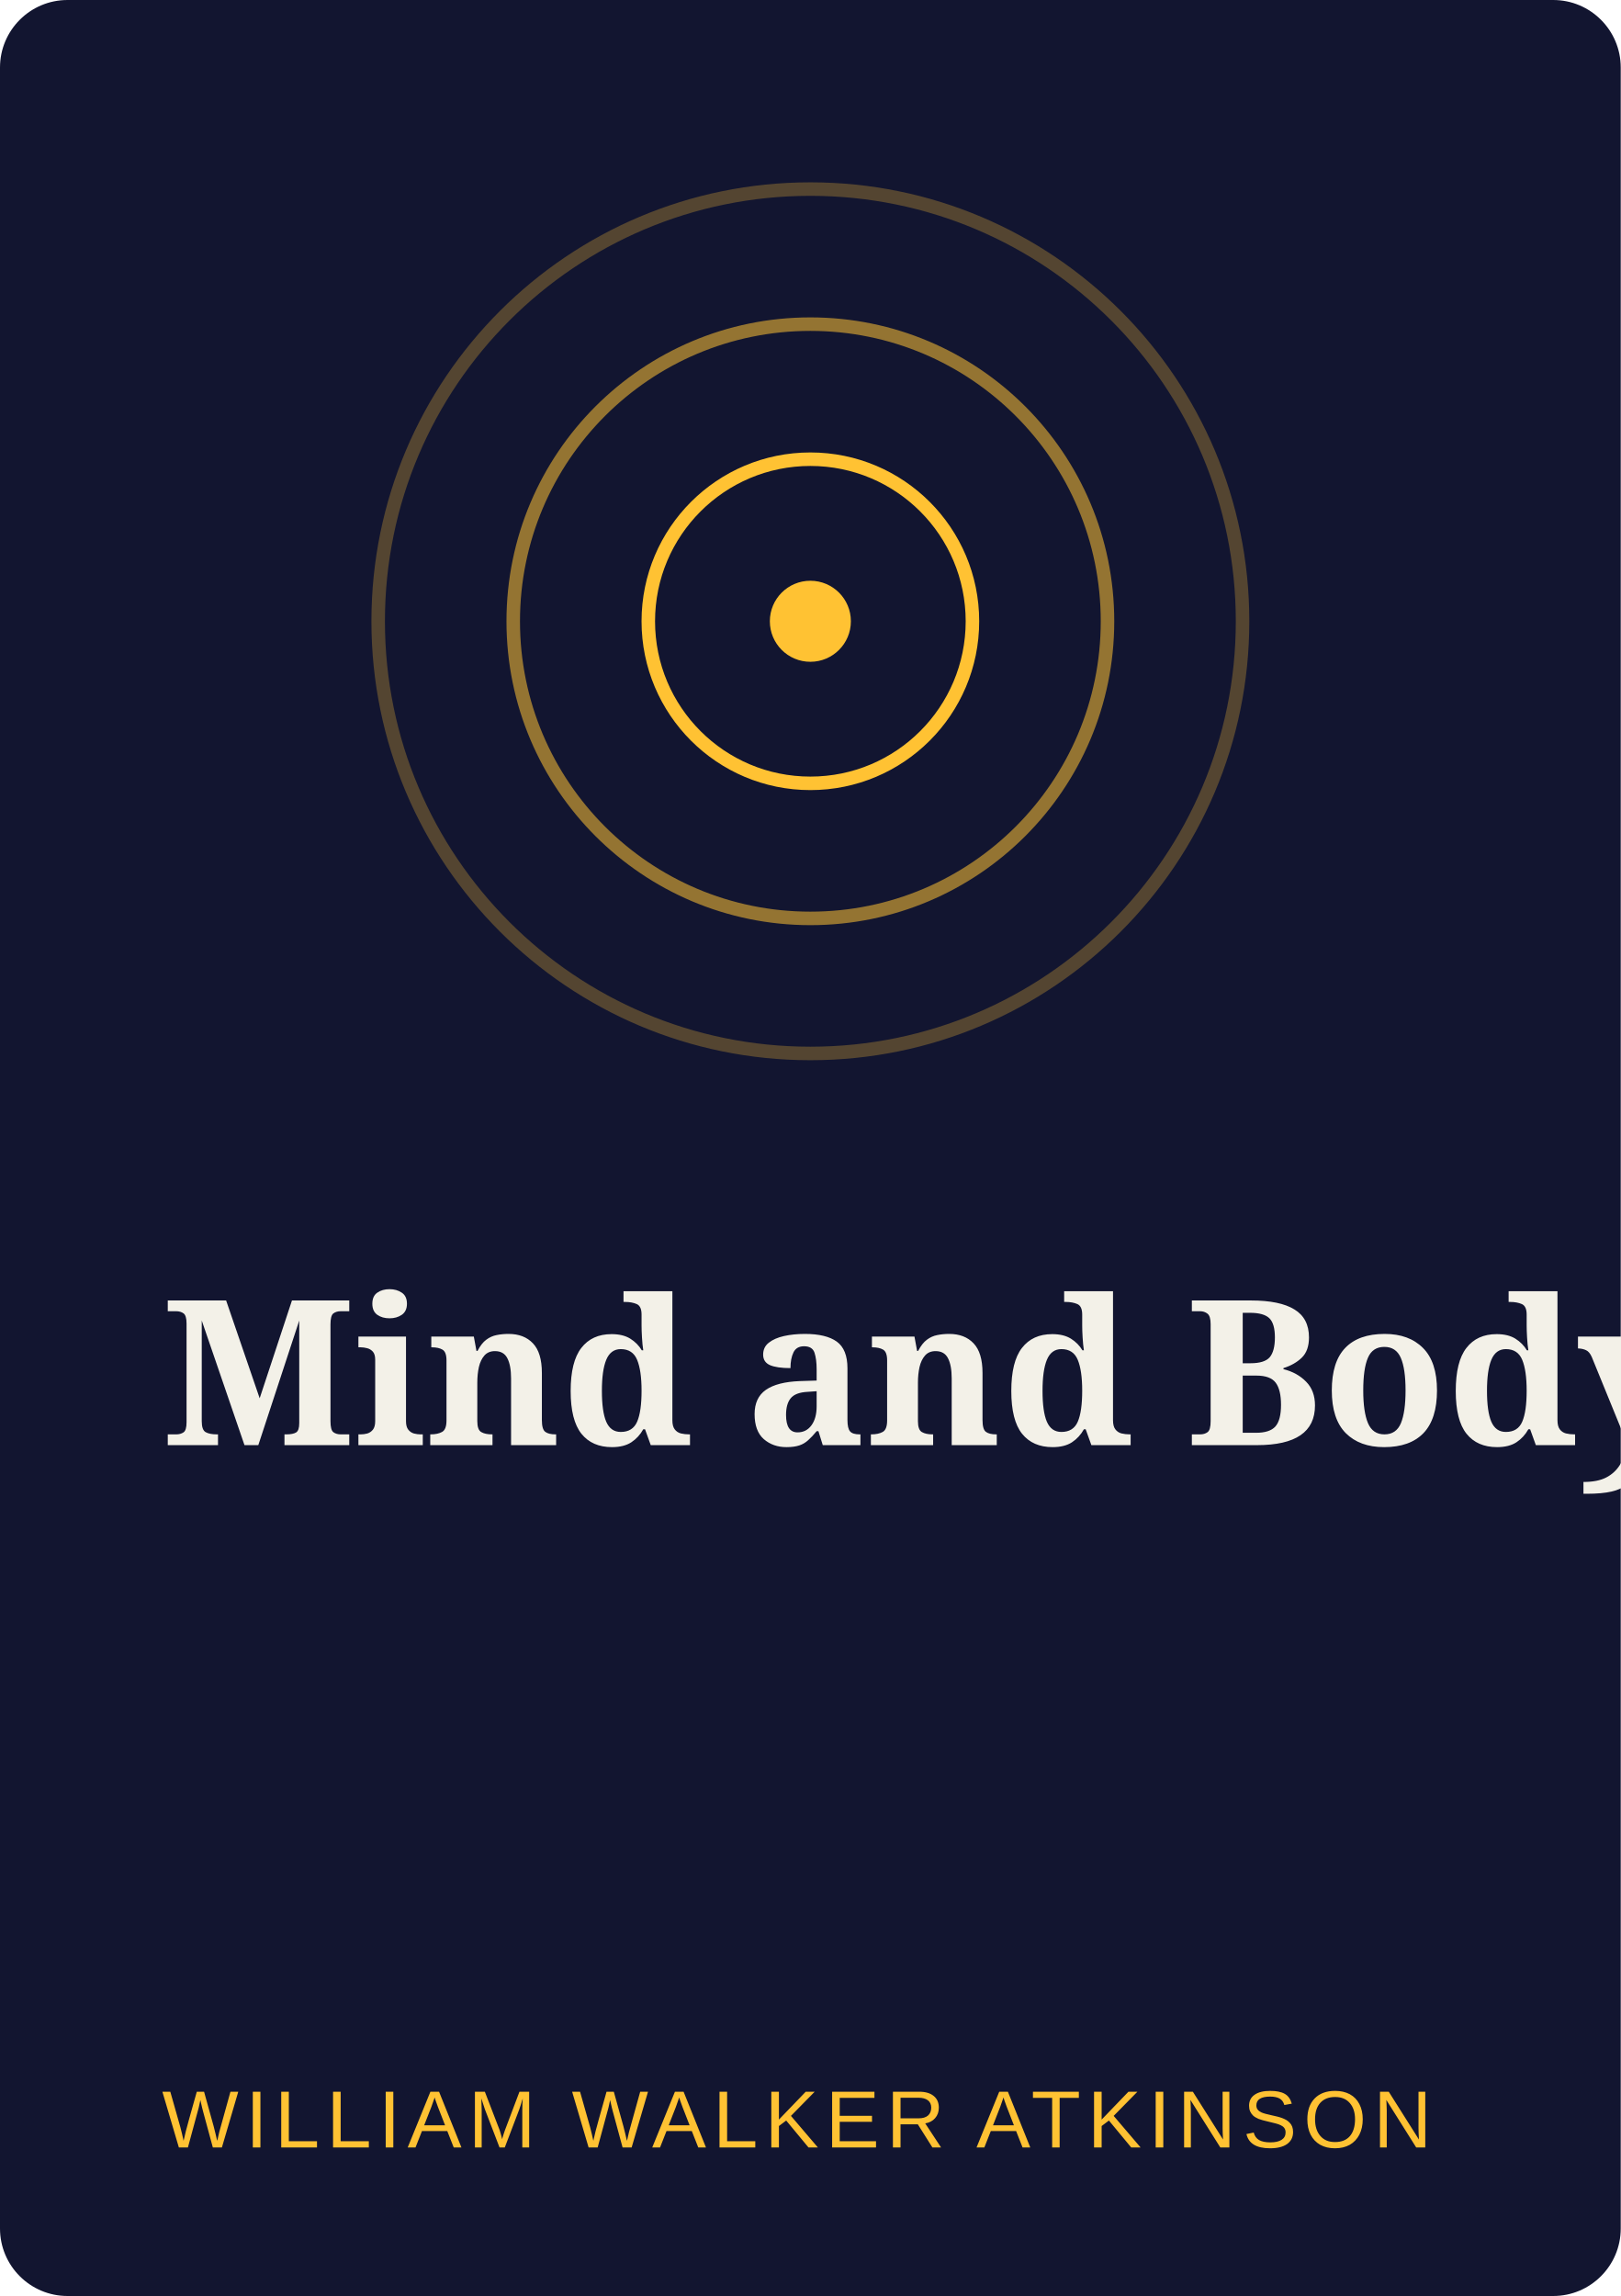
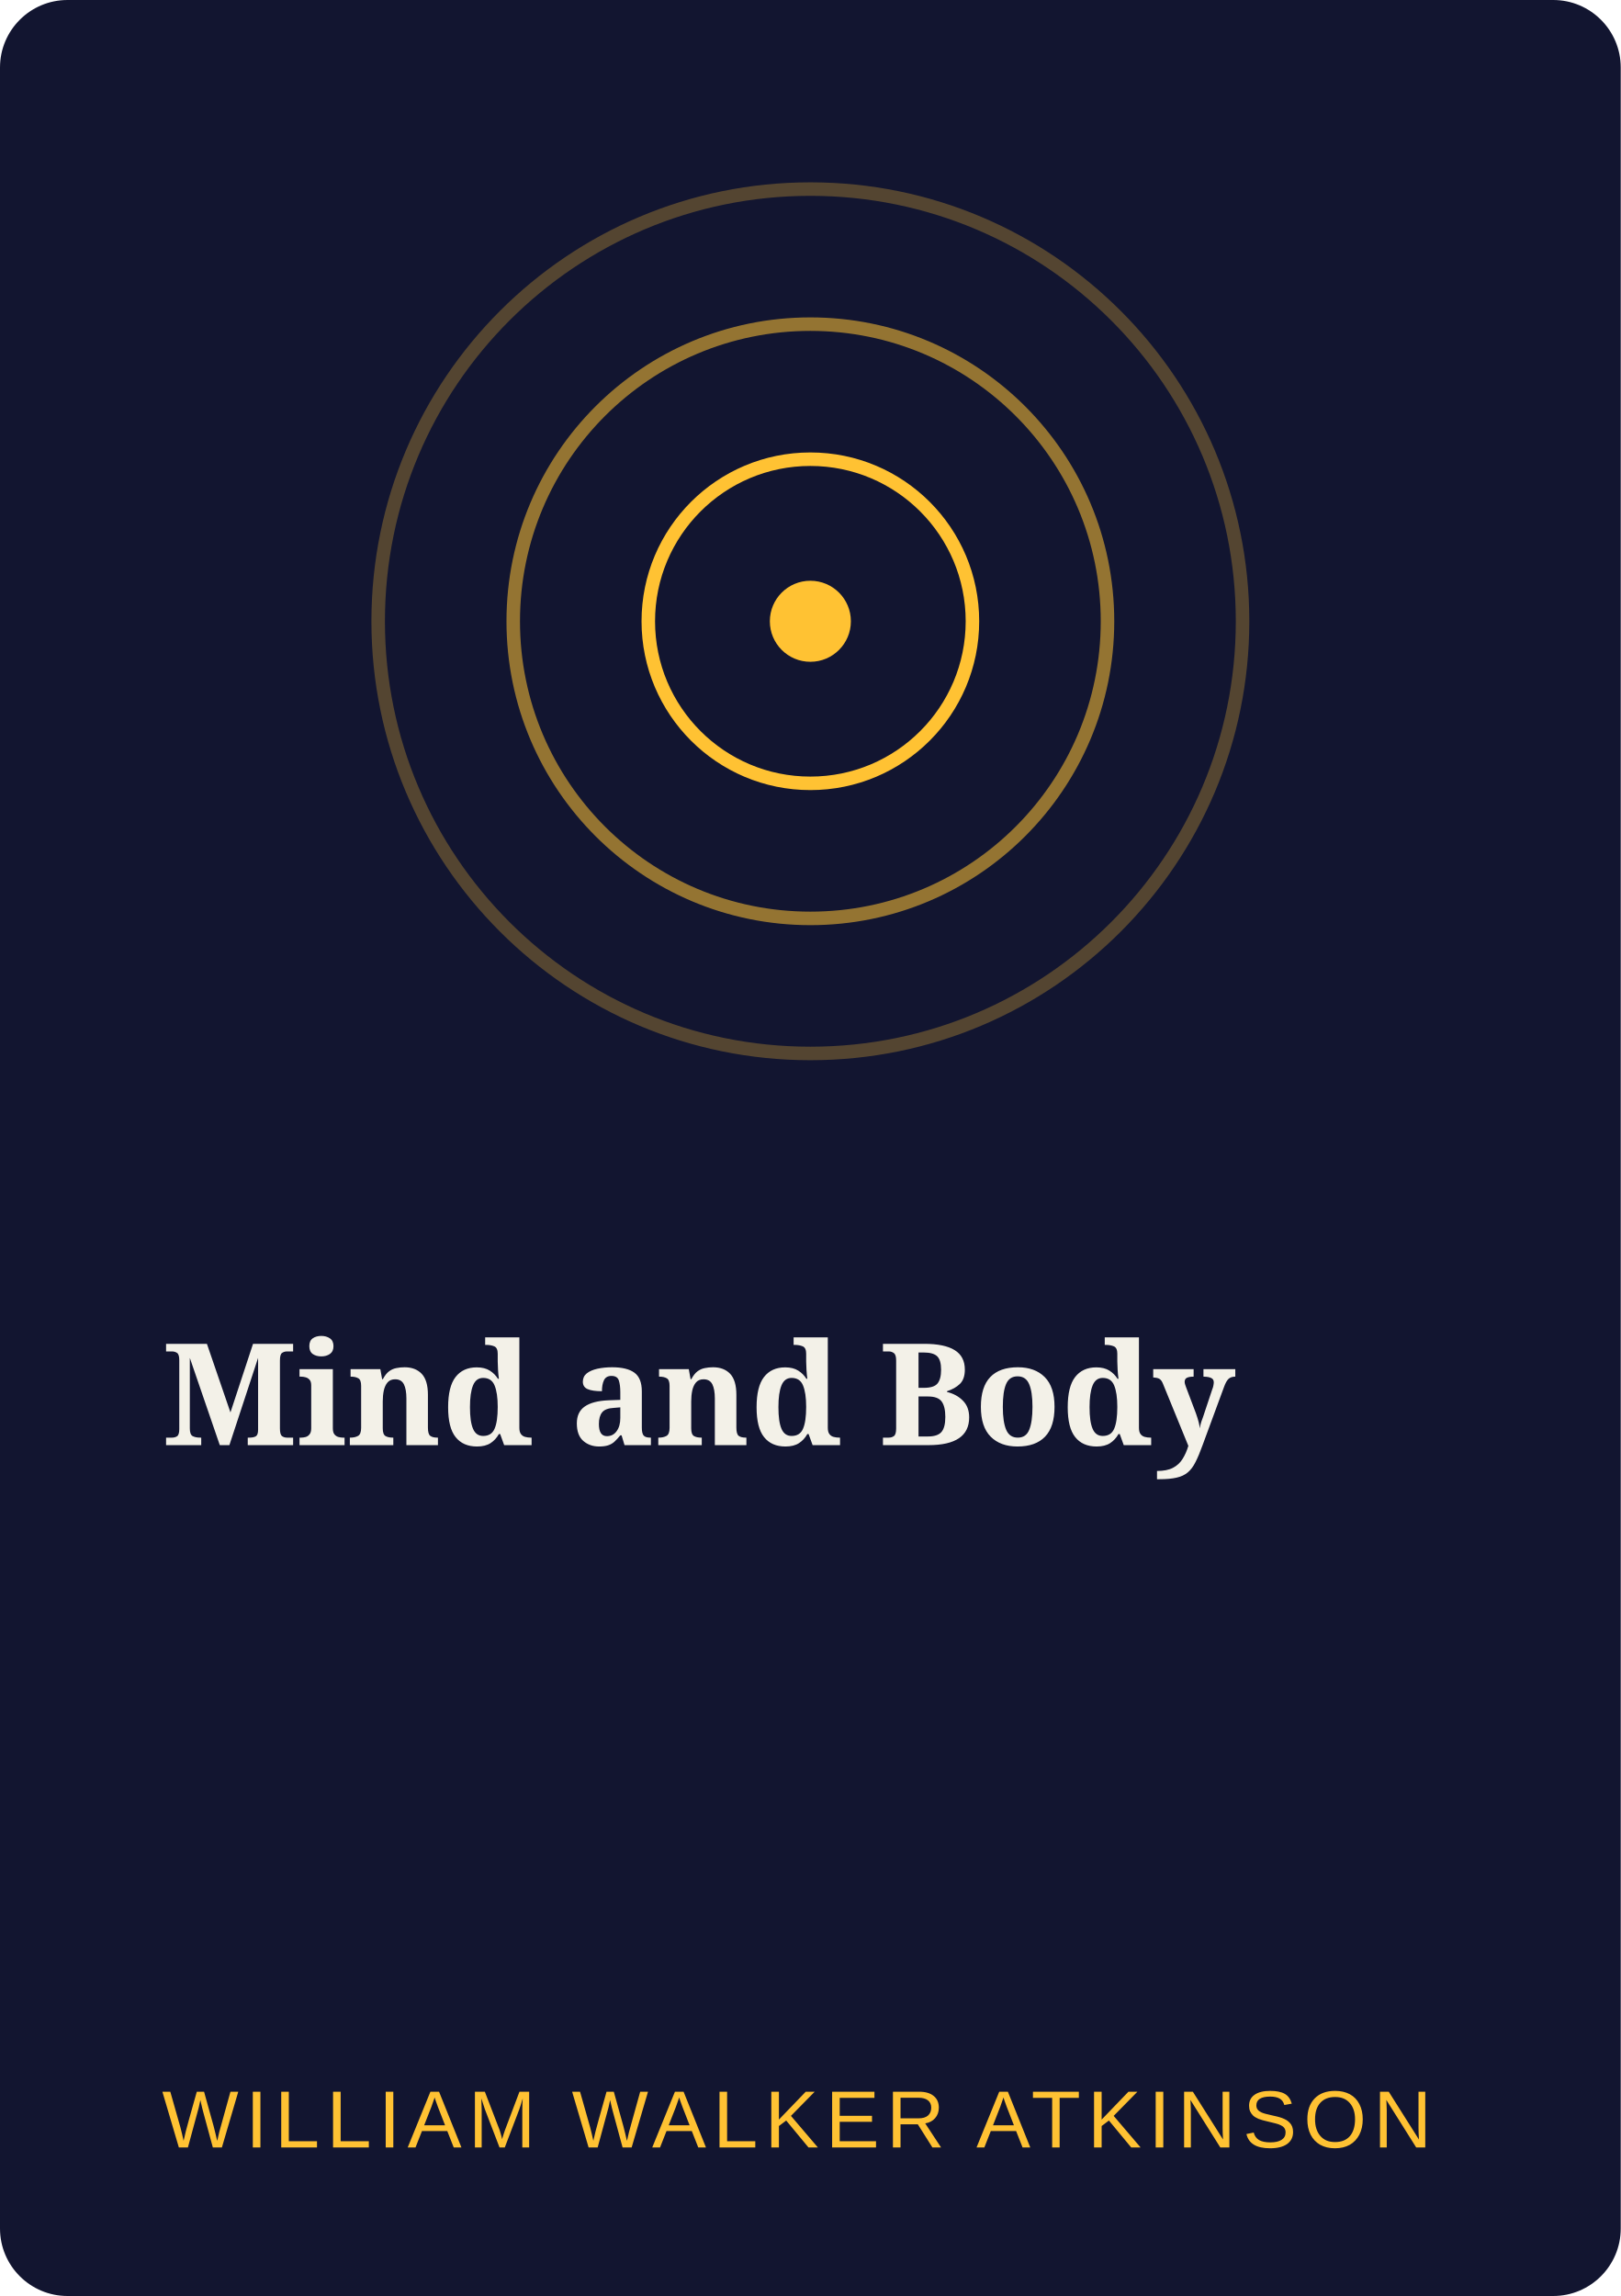
<svg xmlns="http://www.w3.org/2000/svg" viewBox="0 0 240 340" width="240" height="340">
  <rect width="240" height="340" rx="10" fill="#121530" />
  <g fill="none" stroke="#ffc233" stroke-width="2">
    <circle cx="120" cy="92" r="64" opacity=".28" />
    <circle cx="120" cy="92" r="44" opacity=".55" />
    <circle cx="120" cy="92" r="24" />
  </g>
  <circle cx="120" cy="92" r="6" fill="#ffc233" />
-   <text x="24" y="214" font-family="Georgia,serif" font-size="30" font-weight="700" fill="#f3f1e8">
+   <text x="24" y="214" font-family="Georgia,serif" font-size="21" font-weight="700" fill="#f3f1e8">
    <tspan x="24" dy="0">Mind and Body</tspan>
  </text>
  <text x="24" y="318" font-family="Arial,sans-serif" font-size="12" letter-spacing="1" fill="#ffc233">WILLIAM WALKER ATKINSON</text>
</svg>
